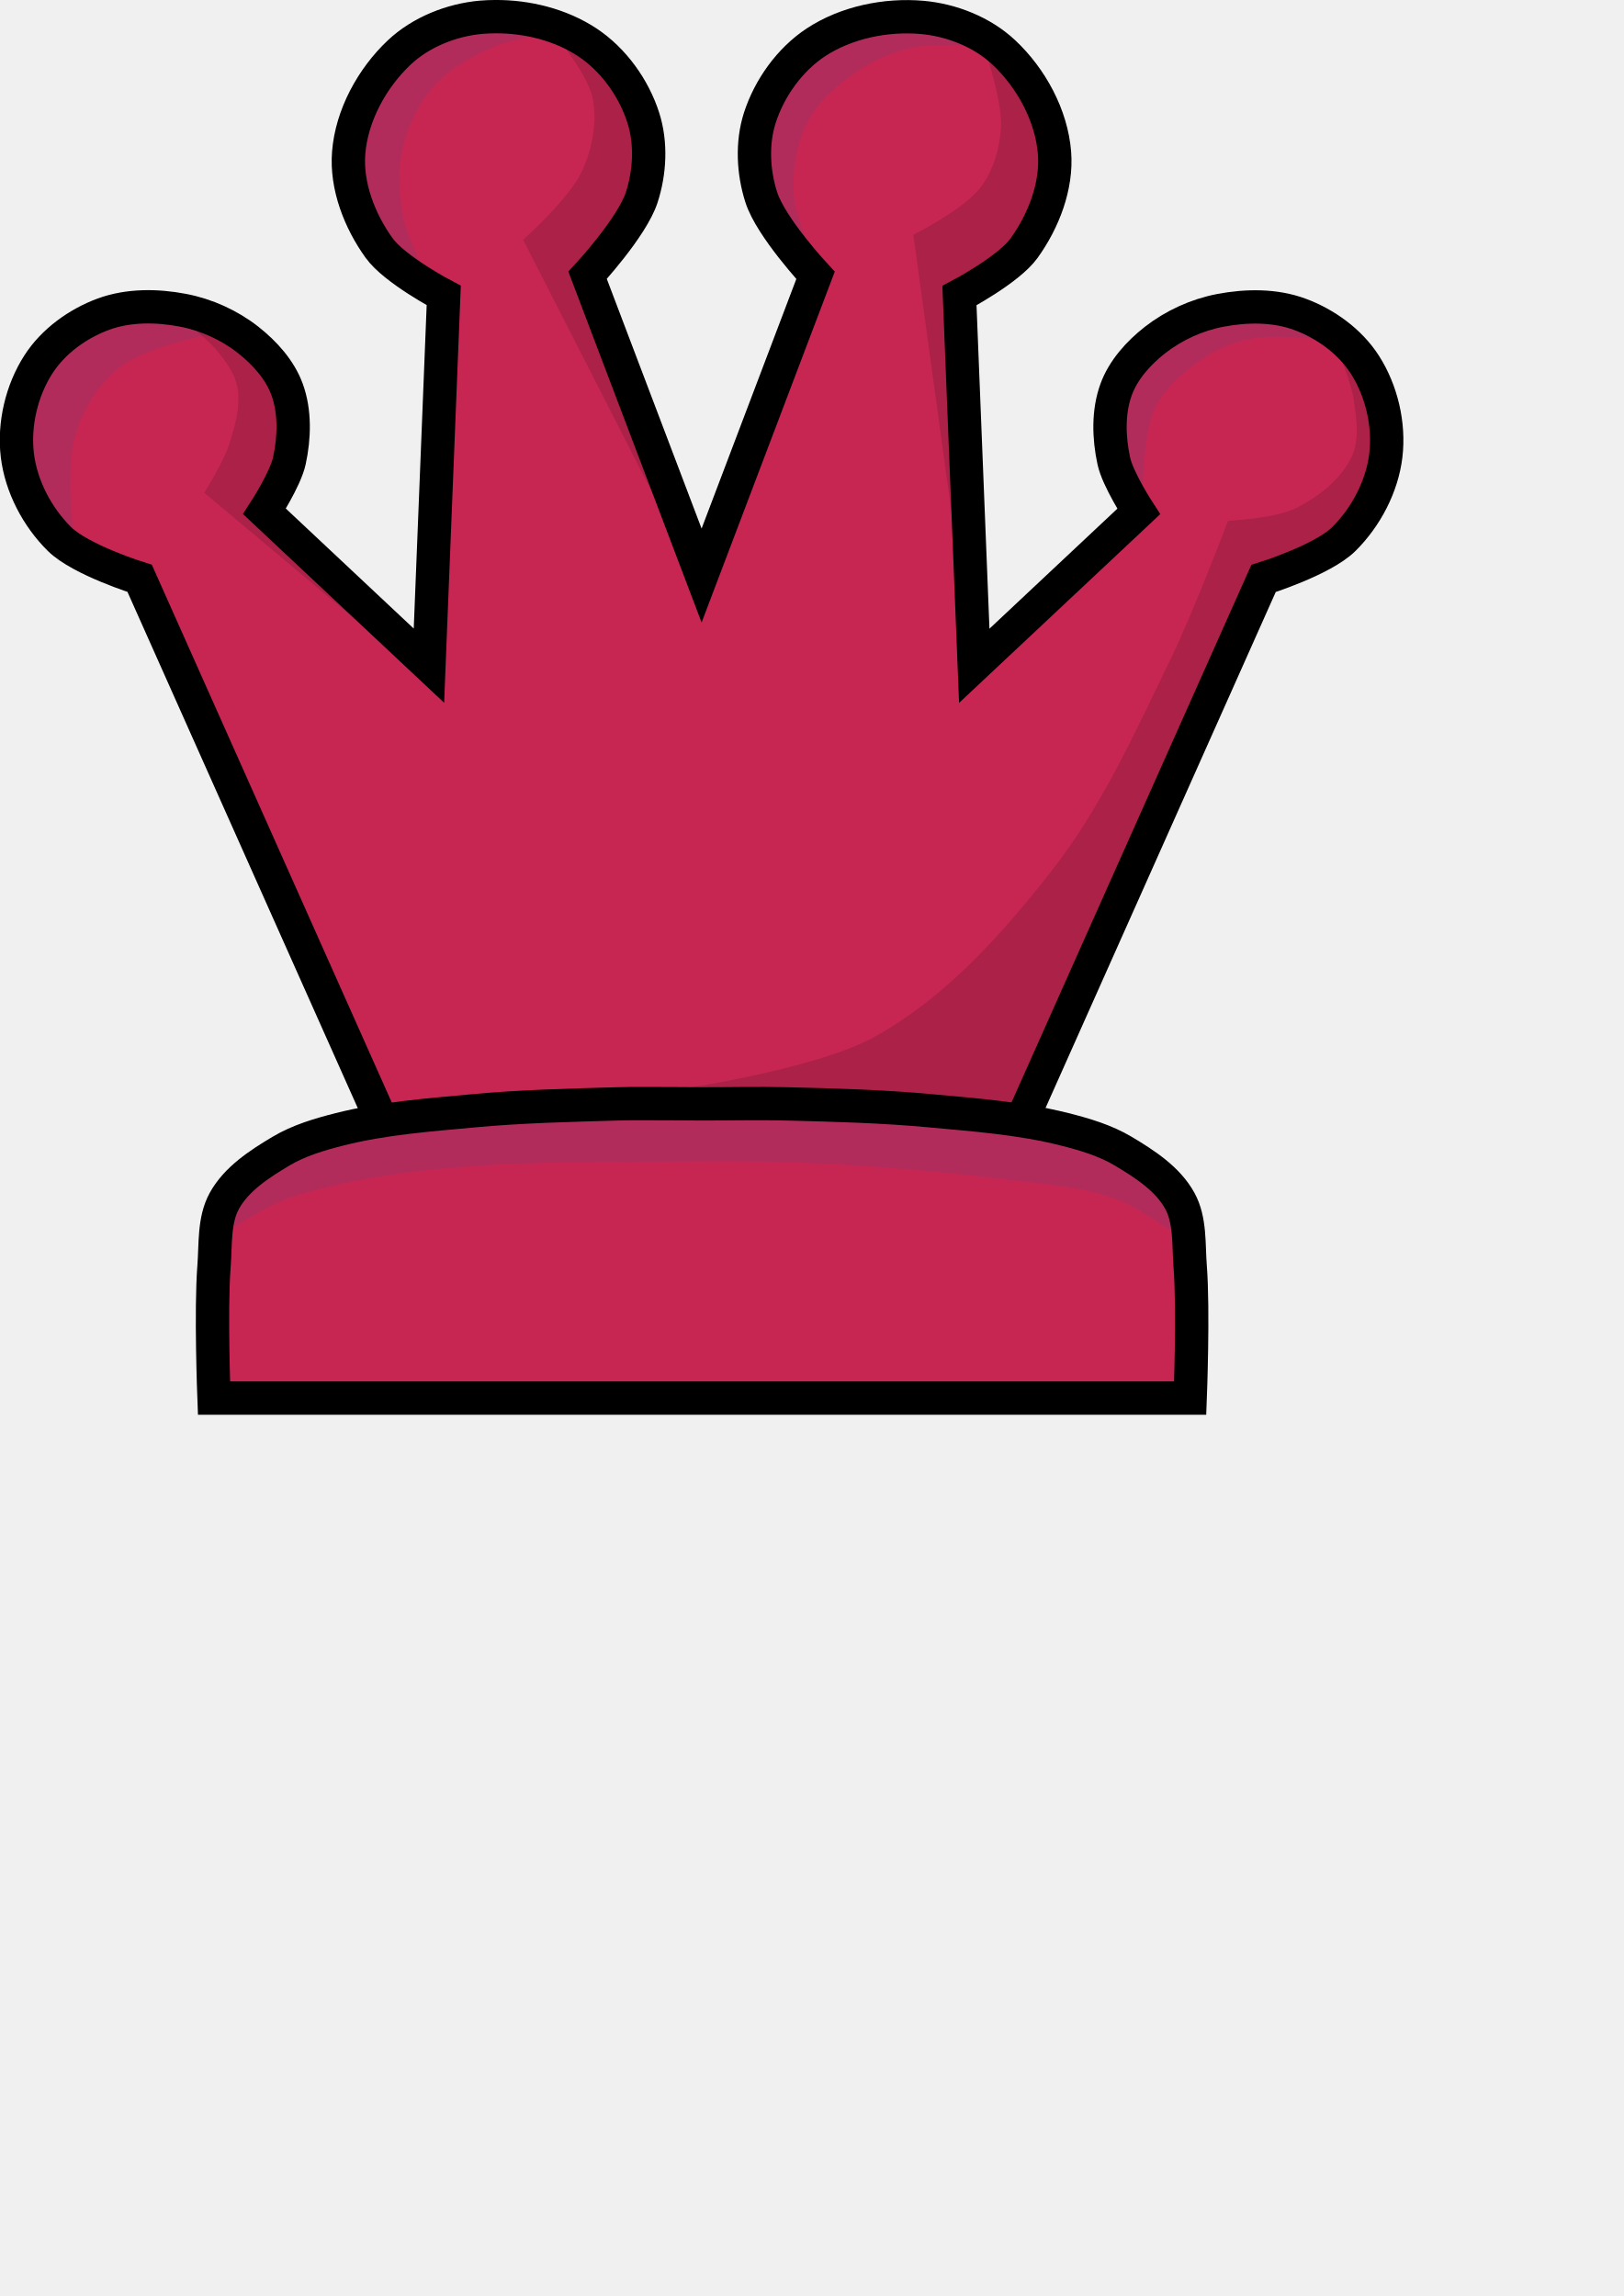
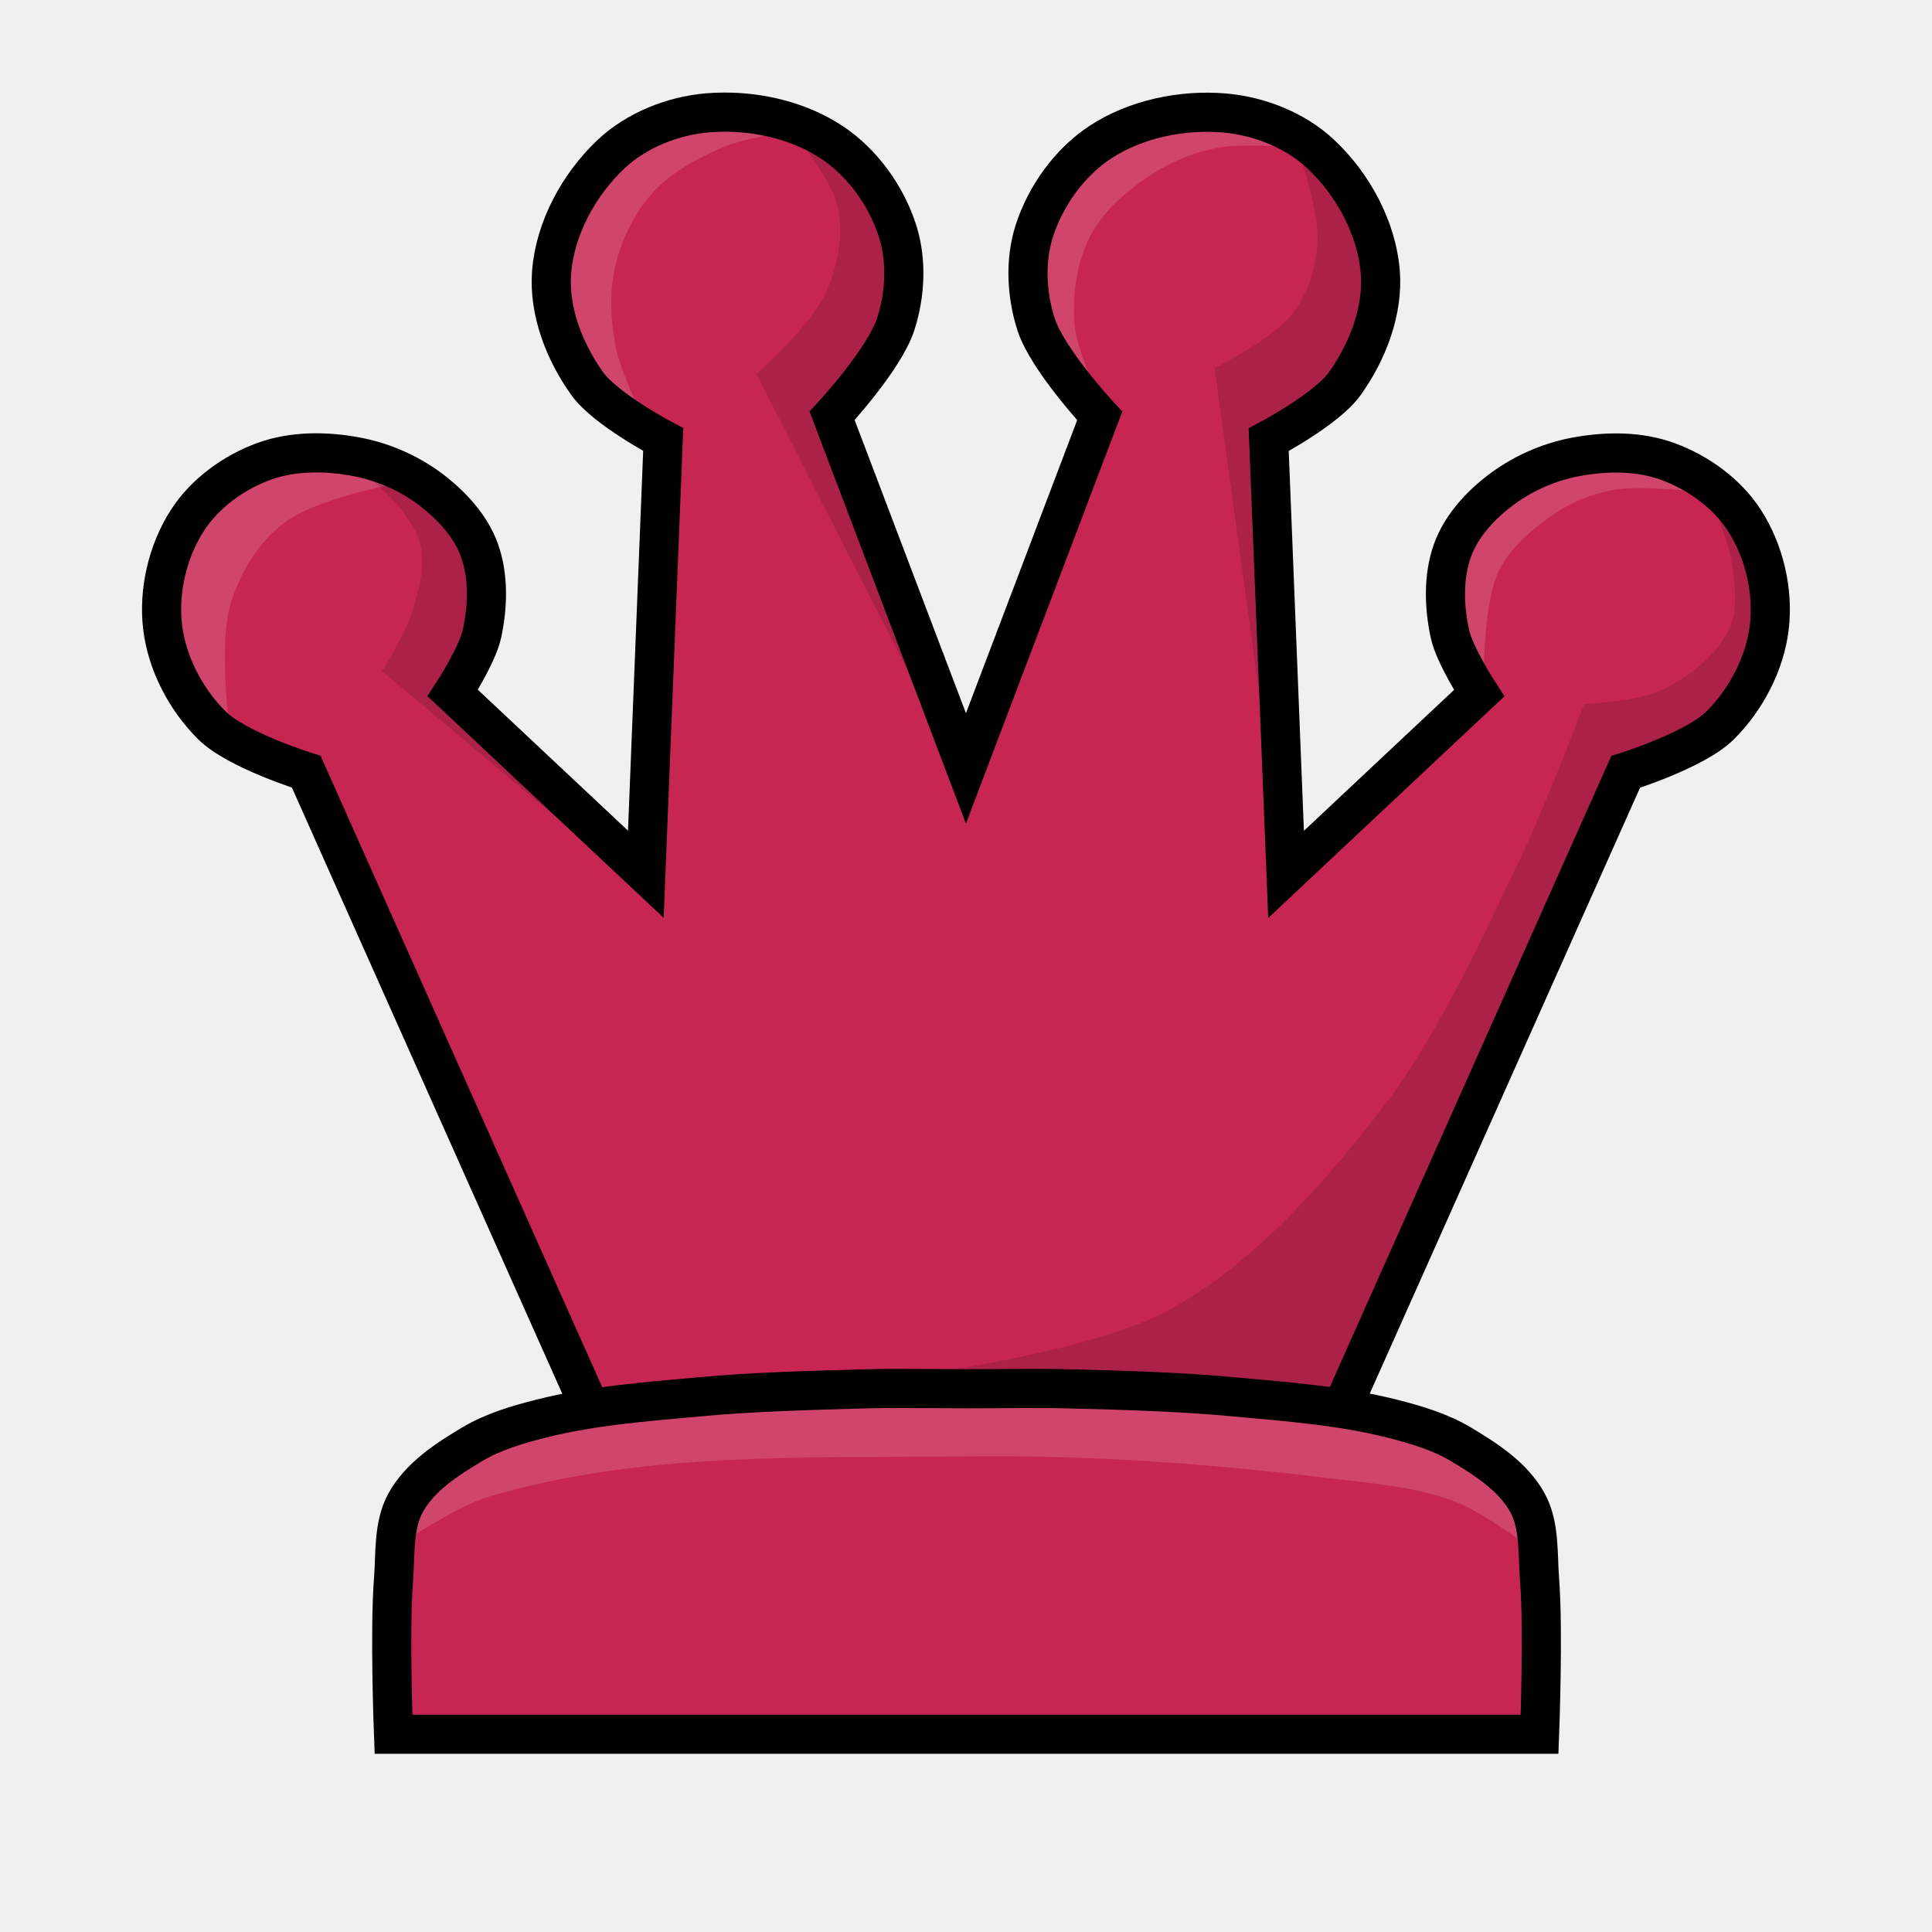
- <svg xmlns="http://www.w3.org/2000/svg" width="210mm" height="297mm" version="1.1" viewBox="0 0 210 297" xmlnsSvg="http://www.w3.org/2000/svg">
-   <g transform="matrix(8.6221 0 0 8.6221 -725.54 -281.84)">
+ <svg xmlns="http://www.w3.org/2000/svg" width="45" height="45" version="1.1" xml:space="preserve">
+   <g transform="matrix(1.823 0 0 1.823 -150.09 -57.434)">
    <path d="m91.575 32.938c-0.069 6e-4 -0.138 3e-3 -0.206 9e-3 -0.444 0.039-0.903 0.222-1.228 0.527-0.41 0.386-0.716 0.947-0.76 1.508-0.039 0.498 0.165 1.021 0.456 1.426 0.234 0.326 0.97 0.713 0.97 0.713l-0.222 5.554-2.467-2.315s0.315-0.484 0.374-0.76c0.075-0.349 0.087-0.734-0.035-1.07-0.108-0.296-0.337-0.548-0.584-0.743-0.281-0.221-0.625-0.377-0.977-0.444-0.391-0.075-0.819-0.079-1.193 0.058-0.386 0.142-0.754 0.408-0.976 0.754-0.252 0.392-0.371 0.899-0.316 1.362 0.056 0.466 0.298 0.927 0.631 1.257 0.318 0.315 1.204 0.591 1.204 0.591l3.578 8.021h1.052c-0.549 0.051-1.098 0.108-1.631 0.243-0.304 0.077-0.613 0.168-0.883 0.329-0.323 0.193-0.666 0.415-0.848 0.744-0.161 0.292-0.13 0.655-0.156 0.987-0.051 0.656 0 1.973 0 1.973h14.643s0.051-1.317 0-1.973c-0.026-0.332 5e-3 -0.695-0.156-0.987-0.181-0.329-0.525-0.551-0.848-0.744-0.27-0.161-0.578-0.252-0.883-0.329-0.53-0.134-1.077-0.192-1.623-0.242h1.03l3.578-8.021s0.886-0.276 1.204-0.591c0.333-0.33 0.576-0.792 0.631-1.257 0.055-0.463-0.064-0.97-0.316-1.362-0.222-0.346-0.59-0.612-0.976-0.754-0.373-0.138-0.802-0.133-1.193-0.058-0.351 0.067-0.695 0.224-0.977 0.444-0.248 0.194-0.476 0.447-0.584 0.743-0.122 0.335-0.11 0.721-0.035 1.07 0.059 0.276 0.374 0.76 0.374 0.76l-2.467 2.315-0.222-5.554s0.736-0.387 0.97-0.713c0.291-0.405 0.495-0.929 0.456-1.427-0.044-0.561-0.349-1.123-0.76-1.508-0.324-0.305-0.784-0.487-1.228-0.526-0.543-0.047-1.136 0.075-1.591 0.374-0.393 0.259-0.698 0.686-0.842 1.134-0.121 0.379-0.099 0.814 0.023 1.193 0.146 0.452 0.813 1.169 0.813 1.169l-1.709 4.504-1.71-4.505s0.666-0.718 0.812-1.169c0.123-0.378 0.145-0.814 0.024-1.193-0.143-0.448-0.449-0.875-0.842-1.134-0.398-0.262-0.901-0.388-1.384-0.384z" fill="#c72653" stroke="#000" stroke-width="1e-8" />
-     <path d="m87.438 51.239s0.727-0.489 1.141-0.612c1.952-0.579 4.05-0.49 6.085-0.514 1.563-0.019 3.129 0.091 4.68 0.283 0.534 0.066 1.085 0.103 1.587 0.298 0.362 0.14 0.992 0.612 0.992 0.612l-0.198-0.794-1.009-0.81-2.497-0.48-4.415-0.05-3.952 0.198s-1.424 0.241-1.918 0.711c-0.304 0.289-0.496 1.158-0.496 1.158z" fill="#354e8f" fill-opacity=".143" stroke-width="0" />
+     <path d="m87.438 51.239s0.727-0.489 1.141-0.612c1.952-0.579 4.05-0.49 6.085-0.514 1.563-0.019 3.129 0.091 4.68 0.283 0.534 0.066 1.085 0.103 1.587 0.298 0.362 0.14 0.992 0.612 0.992 0.612l-0.198-0.794-1.009-0.81-2.497-0.48-4.415-0.05-3.952 0.198s-1.424 0.241-1.918 0.711c-0.304 0.289-0.496 1.158-0.496 1.158z" fill="#fff" fill-opacity=".143" stroke-width="0" />
    <path d="m93.766 49.245c-0.116 3.7e-4 -0.233 2.2e-4 -0.349 4e-3 -0.722 0.021-1.444 0.037-2.163 0.104-0.673 0.062-1.353 0.112-2.008 0.277-0.304 0.077-0.613 0.168-0.883 0.329-0.323 0.193-0.666 0.415-0.848 0.744-0.161 0.292-0.13 0.655-0.156 0.987-0.051 0.656 0 1.973 0 1.973h14.643s0.051-1.317 0-1.973c-0.026-0.332 5e-3 -0.695-0.156-0.987-0.181-0.329-0.525-0.551-0.848-0.744-0.27-0.161-0.578-0.252-0.883-0.329-0.655-0.165-1.335-0.215-2.008-0.277-0.719-0.067-1.442-0.086-2.164-0.104-0.421-0.01-0.843 8.3e-4 -1.264 0-0.305-6e-4 -0.61-5e-3 -0.915-4e-3z" fill="none" stroke="#000" stroke-width=".5" />
-     <g fill="#354e8f" fill-opacity=".143" stroke-width="0">
+     <g fill="#fff" fill-opacity=".143" stroke-width="0">
      <path d="m85.266 40.844s-0.146-1.107 0.012-1.625c0.119-0.393 0.351-0.78 0.678-1.029 0.482-0.367 1.731-0.561 1.731-0.561l-1.438-0.316-1.427 0.655-0.526 1.263 0.409 1.041z" />
      <path d="m90.505 36.751s-0.254-0.527-0.307-0.812c-0.063-0.337-0.085-0.694-0.007-1.028 0.079-0.339 0.238-0.672 0.469-0.932 0.238-0.267 0.57-0.445 0.897-0.588 0.258-0.113 0.82-0.203 0.82-0.203l-1.47-0.081-1.303 0.875-0.317 1.331 0.571 0.962z" />
      <path d="m96.362 36.564s-0.282-0.608-0.304-0.935c-0.025-0.376 0.031-0.777 0.205-1.111 0.162-0.312 0.446-0.556 0.737-0.754 0.26-0.178 0.562-0.306 0.871-0.368 0.355-0.072 1.087 0 1.087 0l-1.193-0.421-1.719 0.561-0.655 1.263 0.21 1.076z" />
      <path d="m101.29 40.134s-7e-3 -0.929 0.19-1.331c0.148-0.303 0.424-0.538 0.703-0.728 0.219-0.15 0.475-0.257 0.736-0.306 0.377-0.071 1.149 0.025 1.149 0.025l-1.149-0.48-1.712 0.604-0.446 1.149z" />
    </g>
    <path d="m99.524 49.388 3.578-8.021s0.886-0.276 1.204-0.591c0.333-0.33 0.576-0.792 0.631-1.257 0.055-0.463-0.064-0.97-0.316-1.362-0.222-0.346-0.59-0.612-0.976-0.754-0.373-0.138-0.802-0.133-1.193-0.058-0.351 0.067-0.695 0.224-0.977 0.444-0.248 0.194-0.476 0.447-0.584 0.743-0.122 0.335-0.11 0.721-0.035 1.07 0.059 0.276 0.374 0.76 0.374 0.76l-2.467 2.315-0.222-5.554s0.736-0.387 0.97-0.713c0.291-0.405 0.495-0.929 0.456-1.427-0.044-0.561-0.349-1.123-0.76-1.508-0.324-0.305-0.784-0.487-1.228-0.526-0.543-0.047-1.136 0.075-1.591 0.374-0.393 0.259-0.698 0.686-0.842 1.134-0.121 0.379-0.099 0.814 0.023 1.193 0.146 0.452 0.813 1.169 0.813 1.169l-1.709 4.504-1.71-4.505s0.666-0.718 0.812-1.169c0.123-0.378 0.145-0.814 0.024-1.193-0.143-0.448-0.449-0.875-0.842-1.134-0.398-0.262-0.901-0.388-1.384-0.384-0.069 6e-4 -0.138 3e-3 -0.206 9e-3 -0.444 0.039-0.903 0.222-1.228 0.527-0.41 0.386-0.716 0.947-0.76 1.508-0.039 0.498 0.165 1.021 0.456 1.426 0.234 0.326 0.97 0.713 0.97 0.713l-0.222 5.554-2.467-2.315s0.315-0.484 0.374-0.76c0.075-0.349 0.087-0.735-0.035-1.07-0.108-0.296-0.337-0.548-0.584-0.743-0.281-0.221-0.625-0.377-0.977-0.444-0.391-0.075-0.819-0.079-1.193 0.058-0.386 0.142-0.754 0.408-0.976 0.754-0.252 0.392-0.371 0.899-0.316 1.362 0.056 0.466 0.298 0.927 0.631 1.257 0.318 0.315 1.204 0.591 1.204 0.591l3.578 8.021" fill="none" stroke="#000" stroke-width=".5" />
    <g fill-opacity=".14">
      <g stroke-width="0">
        <path d="m94.195 49.051s2.148-0.297 3.076-0.81c1.061-0.587 1.906-1.535 2.653-2.489 0.754-0.962 1.261-2.098 1.795-3.198 0.324-0.666 0.851-2.052 0.851-2.052s0.709-0.035 1.017-0.19c0.343-0.173 0.685-0.436 0.843-0.785 0.116-0.256 0.065-0.565 0.025-0.843-0.038-0.264-0.248-0.761-0.248-0.761l0.521 0.446 0.248 1.282-0.281 0.843-0.909 0.678-0.637 0.19-1.323 2.985-1.645 3.522-0.752 1.579-3.316-0.132z" />
        <path d="m97.849 36.21s0.762-0.382 1.009-0.711c0.19-0.254 0.288-0.585 0.306-0.901 0.024-0.419-0.265-1.232-0.265-1.232l0.992 1.116 0.058 0.678-0.364 1.191-0.992 0.81-0.026 4.273z" />
        <path d="m94.03 40.27-2.034-3.985s0.698-0.62 0.885-1.034c0.152-0.335 0.231-0.731 0.157-1.091-0.08-0.389-0.62-1.017-0.62-1.017l1.182 0.893 0.157 1.497-0.777 1.282z" />
      </g>
      <path d="m89.791 42.244-2.578-2.163s0.286-0.459 0.368-0.713c0.09-0.278 0.18-0.578 0.129-0.865-0.036-0.203-0.168-0.383-0.298-0.544-0.201-0.247-0.725-0.62-0.725-0.62l0.883 0.234 0.719 0.643 0.216 1.321-0.345 0.801z" stroke="#000" stroke-width="1e-8" />
    </g>
  </g>
</svg>
